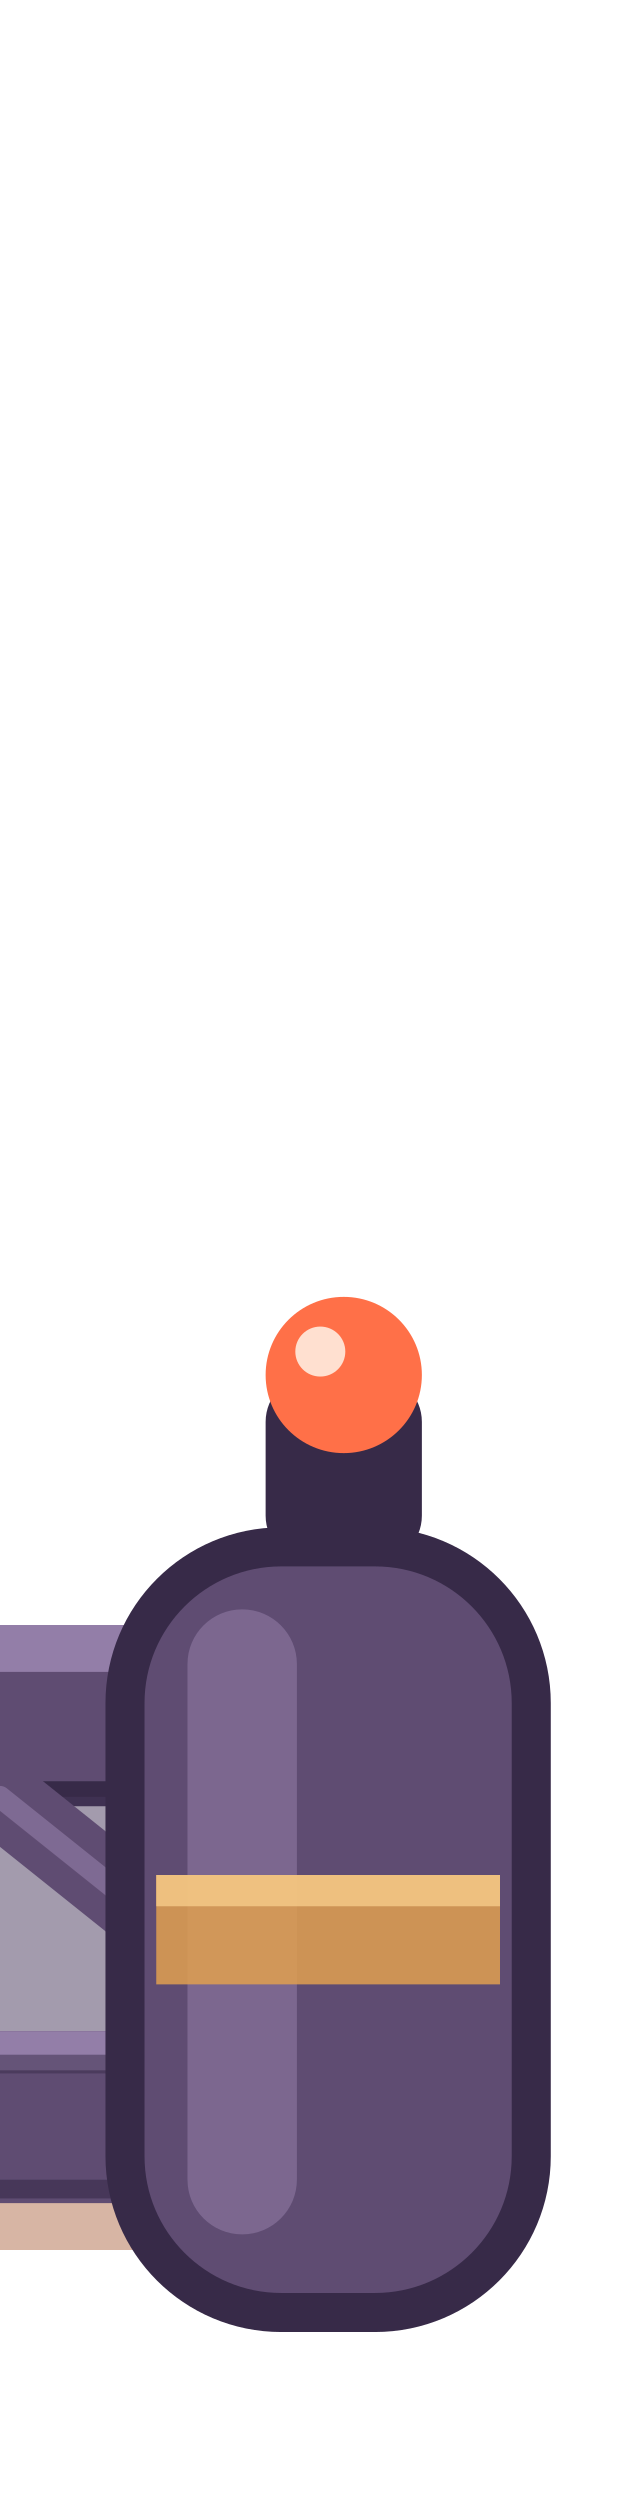
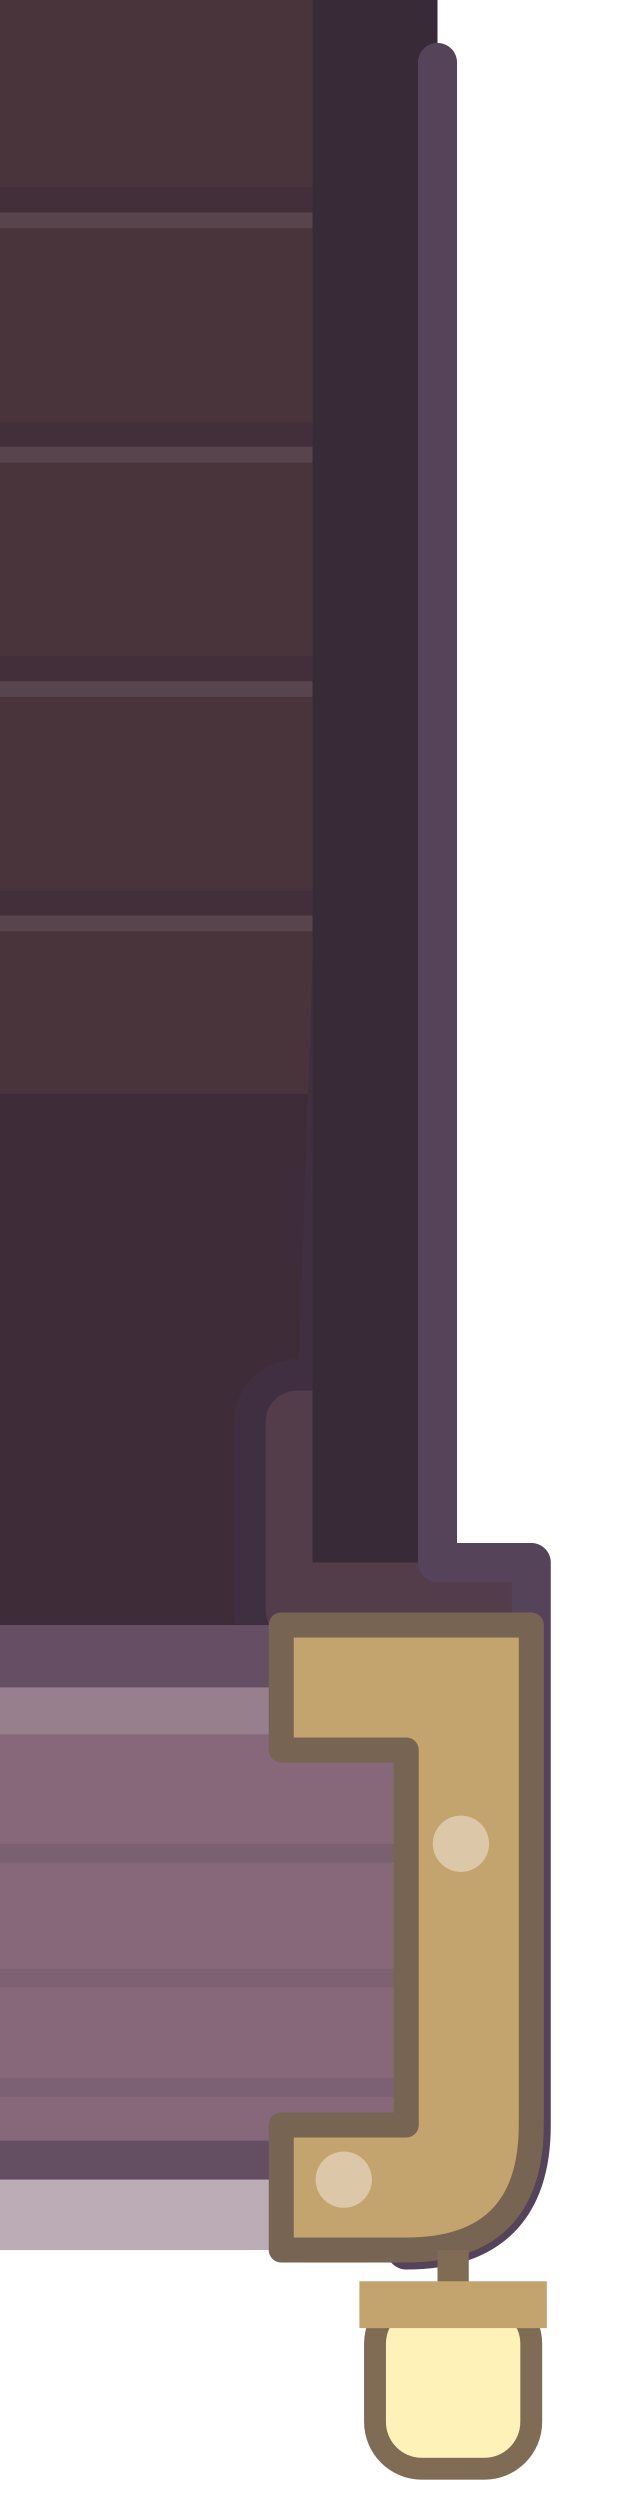
<svg xmlns="http://www.w3.org/2000/svg" width="40" height="160" viewBox="0 0 40 160">
-   <rect x="0" y="104" width="14" height="11" fill="#5f4c72" />
-   <rect x="0" y="104" width="14" height="3" fill="#937ea8" />
-   <rect x="0" y="114" width="14" height="1.6" fill="#372a48" />
-   <clipPath id="wc0">
-     <rect x="0" y="110" width="14" height="26" />
+   <clipPath id="ce">
+     <path d="M0 0H22Q28 0 28 8V100H34V136Q34 144 26 144H0Z" />
  </clipPath>
-   <g clip-path="url(#wc0)">
-     <rect x="0" y="115" width="14" height="16" fill="#47385b" opacity="0.5" />
-     <path d="M0 115L20 131L40 115" fill="none" stroke="#5f4c72" stroke-width="5" stroke-linecap="round" stroke-linejoin="round" />
-     <path d="M0 115L20 131L40 115" fill="none" stroke="#937ea8" stroke-width="1.4" stroke-linecap="round" stroke-linejoin="round" opacity="0.6" />
+   <g clip-path="url(#ce)">
+     <rect x="0" y="0" width="40" height="104" fill="#4a343c" />
+     <rect x="0" y="12" width="40" height="1.6" fill="#3c2b38" opacity="0.6" />
+     <rect x="0" y="13.6" width="40" height="1" fill="#6e5d63" opacity="0.4" />
+     <rect x="0" y="27" width="40" height="1.6" fill="#3c2b38" opacity="0.6" />
+     <rect x="0" y="28.6" width="40" height="1" fill="#6e5d63" opacity="0.4" />
+     <rect x="0" y="42" width="40" height="1.6" fill="#3c2b38" opacity="0.6" />
+     <rect x="0" y="43.6" width="40" height="1" fill="#6e5d63" opacity="0.4" />
+     <rect x="0" y="57" width="40" height="1.6" fill="#3c2b38" opacity="0.6" />
+     <rect x="0" y="58.6" width="40" height="1" fill="#6e5d63" opacity="0.4" />
+     <rect x="0" y="72" width="40" height="1.6" fill="#3c2b38" opacity="0.6" />
+     <rect x="0" y="73.6" width="40" height="1" fill="#6e5d63" opacity="0.4" />
+     <rect x="0" y="70" width="40" height="34" fill="#3e2d39" />
+     <path d="M23 0H47L50 92H20Z" fill="#59404d" stroke="#402f41" stroke-width="2" stroke-linejoin="round" stroke-linecap="round" />
+     <path d="M26 0H30L29 92H24Z" fill="#7a6671" opacity="0.5" />
+     <rect x="16" y="88" width="38" height="18" rx="3" fill="#543d4b" stroke="#402f41" stroke-width="2" stroke-linejoin="round" stroke-linecap="round" />
+     <rect x="0" y="104" width="40" height="40" fill="#86687a" />
+     <rect x="0" y="104" width="40" height="4" fill="#664f64" />
+     <rect x="0" y="108" width="40" height="3" fill="#a48e9b" opacity="0.6" />
+     <rect x="0" y="118" width="40" height="1.2" fill="#664f64" opacity="0.35" />
+     <rect x="0" y="126" width="40" height="1.2" fill="#664f64" opacity="0.25" />
+     <rect x="0" y="133" width="40" height="1.2" fill="#664f64" opacity="0.3" />
+     <rect x="0" y="137" width="40" height="2.5" fill="#5b475c" opacity="0.8" />
+     <rect x="0" y="139.5" width="40" height="4.5" fill="#bcacb6" />
  </g>
-   <rect x="0" y="130" width="14" height="14" fill="#5f4c72" />
-   <rect x="0" y="130" width="14" height="2.5" fill="#937ea8" />
-   <rect x="0" y="131.5" width="14" height="1.2" fill="#372a48" opacity="0.5" />
-   <circle cx="10" cy="136.5" r="1.8" fill="#4a3b5e" />
-   <circle cx="9.5" cy="136" r="0.8" fill="#937ea8" />
-   <rect x="0" y="139.5" width="14" height="1.2" fill="#372a48" opacity="0.6" />
-   <rect x="0" y="141" width="14" height="3" fill="#ffd8b4" opacity="0.75" />
-   <rect x="8" y="99" width="26" height="49" rx="10" fill="#5f4c72" stroke="#372a48" stroke-width="2.5" stroke-linejoin="round" stroke-linecap="round" />
-   <rect x="12" y="103" width="7" height="40" rx="3.5" fill="#937ea8" opacity="0.55" />
-   <rect x="10" y="120" width="22" height="7" fill="#e0a050" opacity="0.85" />
-   <rect x="10" y="120" width="22" height="2" fill="#f6cc8a" opacity="0.8" />
-   <rect x="17" y="88" width="10" height="12" rx="3" fill="#372a48" />
-   <circle cx="22" cy="88" r="5" fill="#ff7048" />
-   <circle cx="20.5" cy="86.5" r="1.6" fill="#ffe0d0" />
+   <rect x="20" y="0" width="8" height="100" fill="#392a38" />
+   <path d="M28 4V100H34V136Q34 144 26 144" fill="none" stroke="#554359" stroke-width="2.5" stroke-linecap="round" stroke-linejoin="round" />
+   <path d="M18 104H34V136Q34 144 26 144H18V136H26V112H18Z" fill="#c4a46e" stroke="#786452" stroke-width="1.6" stroke-linejoin="round" stroke-linecap="round" />
+   <circle cx="29.5" cy="118" r="1.8" fill="#dcc8a8" />
+   <circle cx="22" cy="139.5" r="1.8" fill="#dcc8a8" />
+   <rect x="28" y="144" width="2" height="4" fill="#806b55" />
+   <rect x="24" y="147" width="10" height="11" rx="3" fill="#fff2b8" stroke="#806b55" stroke-width="1.4" stroke-linejoin="round" stroke-linecap="round" />
+   <rect x="23" y="146" width="12" height="3" fill="#c4a46e" />
</svg>
